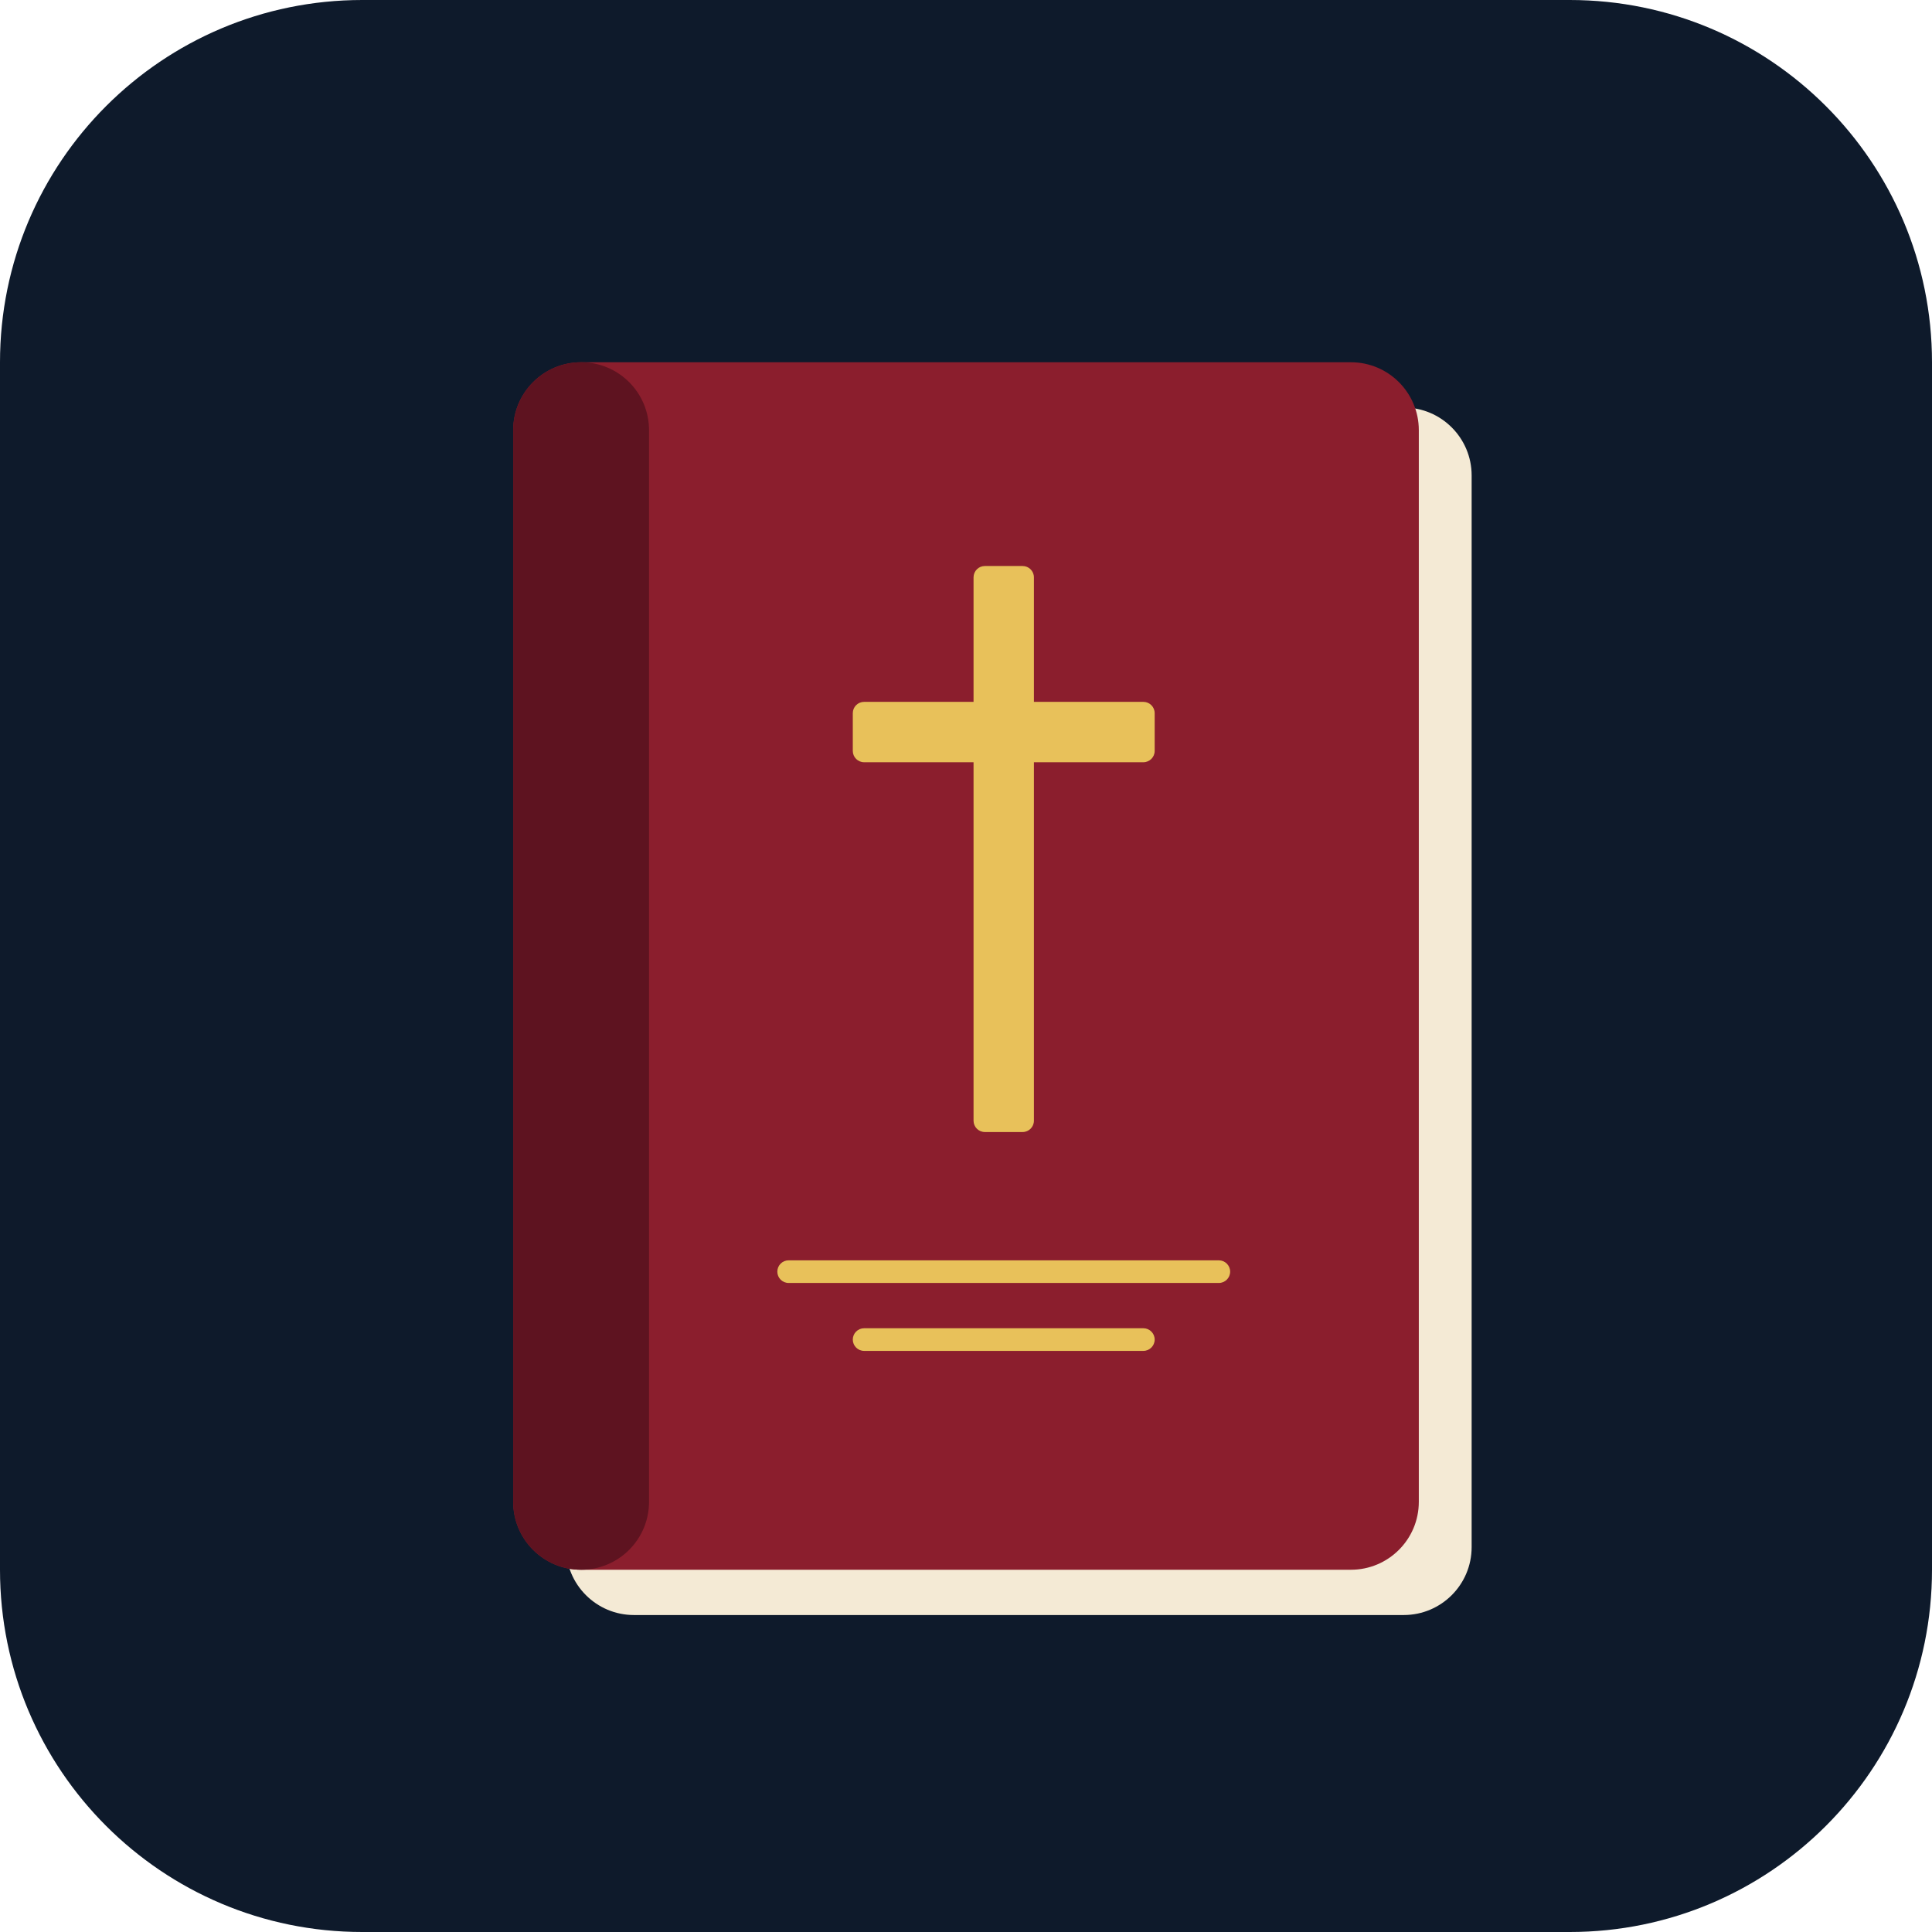
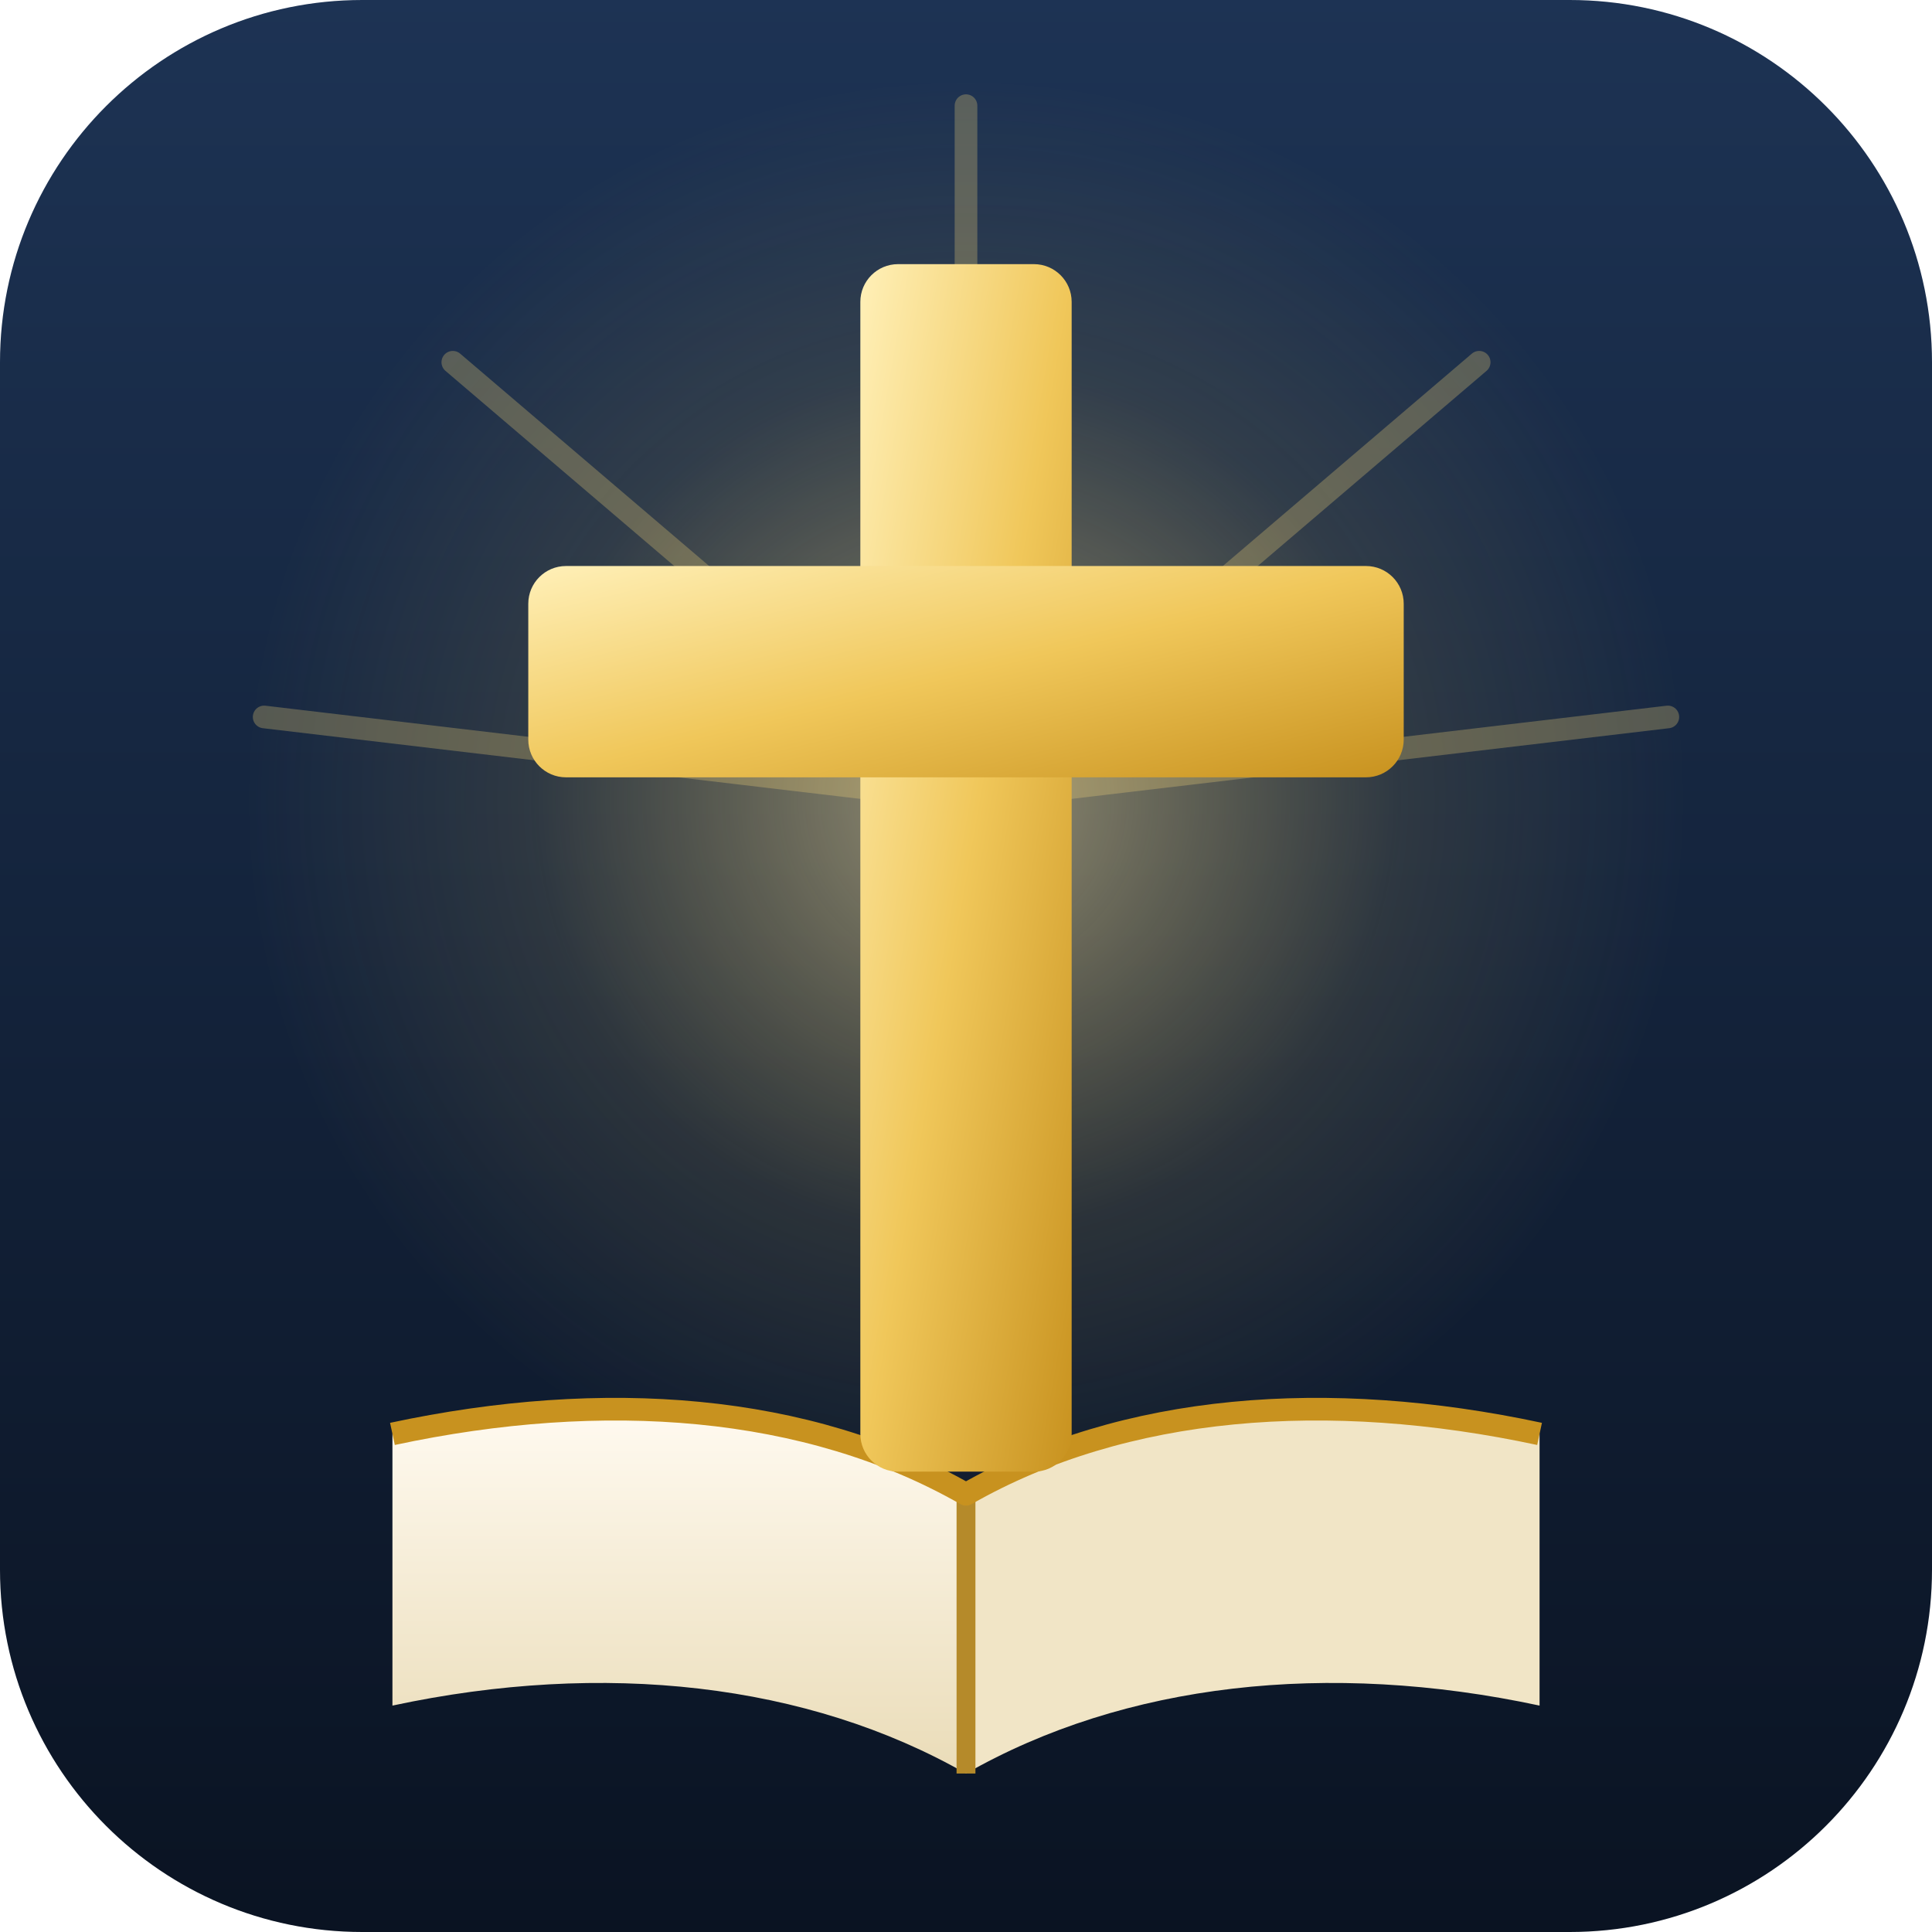
<svg xmlns="http://www.w3.org/2000/svg" viewBox="0 0 512 512">
-   <rect width="512" height="512" rx="96" fill="#0E1A2B" />
-   <g>
-     <rect x="150" y="108" width="240" height="320" rx="18" fill="#f4ead5" />
-     <rect x="136" y="96" width="240" height="320" rx="18" fill="#8b1e2d" />
-     <rect x="136" y="96" width="36" height="320" rx="18" fill="#5e1320" />
-     <rect x="258" y="150" width="16" height="150" rx="3" fill="#e8c15a" />
-     <rect x="226" y="186" width="80" height="16" rx="3" fill="#e8c15a" />
-     <rect x="206" y="334" width="120" height="6" rx="3" fill="#e8c15a" />
-     <rect x="226" y="352" width="80" height="6" rx="3" fill="#e8c15a" />
+   <defs>
+     <linearGradient id="bg" x1="0" y1="0" x2="0" y2="1">
+       <stop offset="0" stop-color="#1d3354" />
+       <stop offset="1" stop-color="#0a1322" />
+     </linearGradient>
+     <radialGradient id="glow" cx="50%" cy="50%" r="50%">
+       <stop offset="0" stop-color="#ffe9a6" stop-opacity=".55" />
+       <stop offset=".6" stop-color="#e8c15a" stop-opacity=".12" />
+       <stop offset="1" stop-color="#e8c15a" stop-opacity="0" />
+     </radialGradient>
+     <linearGradient id="gold" x1="0" y1="0" x2="1" y2="1">
+       <stop offset="0" stop-color="#fff0b8" />
+       <stop offset=".5" stop-color="#f0c75a" />
+       <stop offset="1" stop-color="#c8921f" />
+     </linearGradient>
+     <linearGradient id="page" x1="0" y1="0" x2="0" y2="1">
+       <stop offset="0" stop-color="#fffaf0" />
+       <stop offset="1" stop-color="#eadcb8" />
+     </linearGradient>
+   </defs>
+   <rect width="512" height="512" rx="96" fill="url(#bg)" />
+   <circle cx="256" cy="212" r="190" fill="url(#glow)" />
+   <g stroke="#f6d77a" stroke-opacity=".28" stroke-width="6" stroke-linecap="round">
+     <path d="M256 212 120 96M256 212 392 96M256 212 70 190M256 212 442 190M256 212 256 28" />
  </g>
+   <path d="M256 396C214 372 160 368 104 380V452C160 440 214 446 256 470Z" fill="url(#page)" />
+   <path d="M256 396C298 372 352 368 408 380V452C352 440 298 446 256 470Z" fill="#f1e5c6" />
+   <path d="M256 396V470" stroke="#b58a2a" stroke-width="5" />
+   <path d="M104 380C160 368 214 372 256 396C298 372 352 368 408 380" fill="none" stroke="#c8921f" stroke-width="6" stroke-linejoin="round" />
+   <rect x="228" y="70" width="56" height="320" rx="10" fill="url(#gold)" />
+   <rect x="140" y="150" width="232" height="56" rx="10" fill="url(#gold)" />
</svg>
